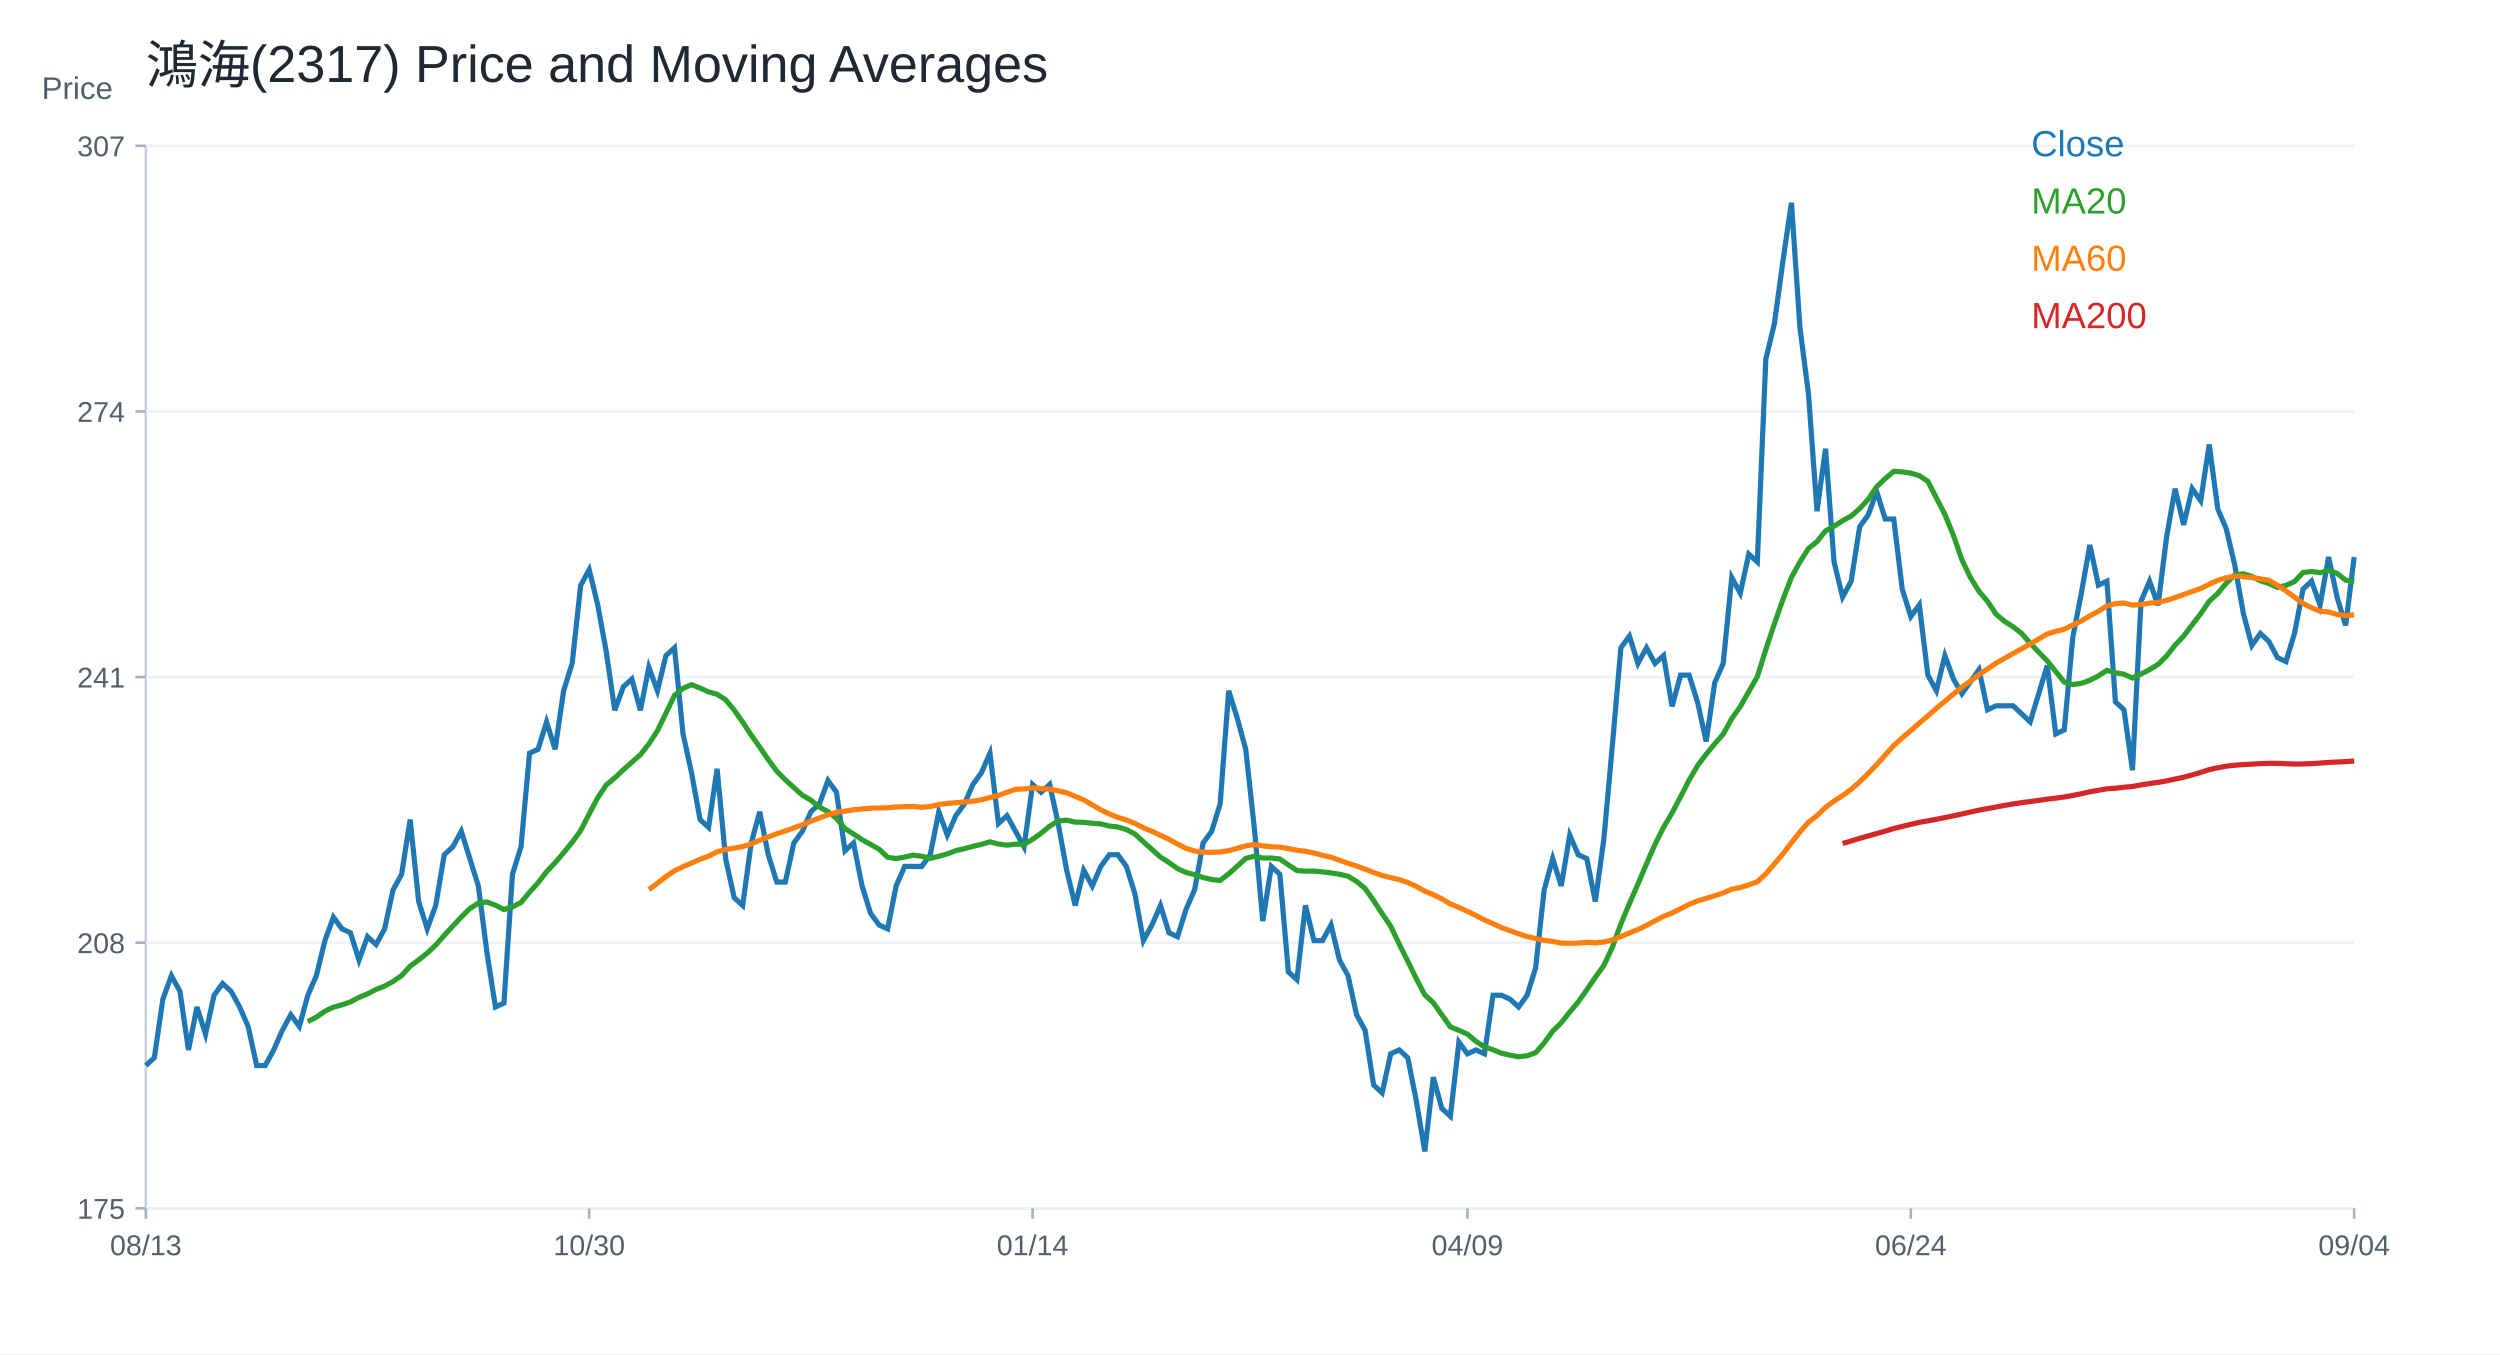
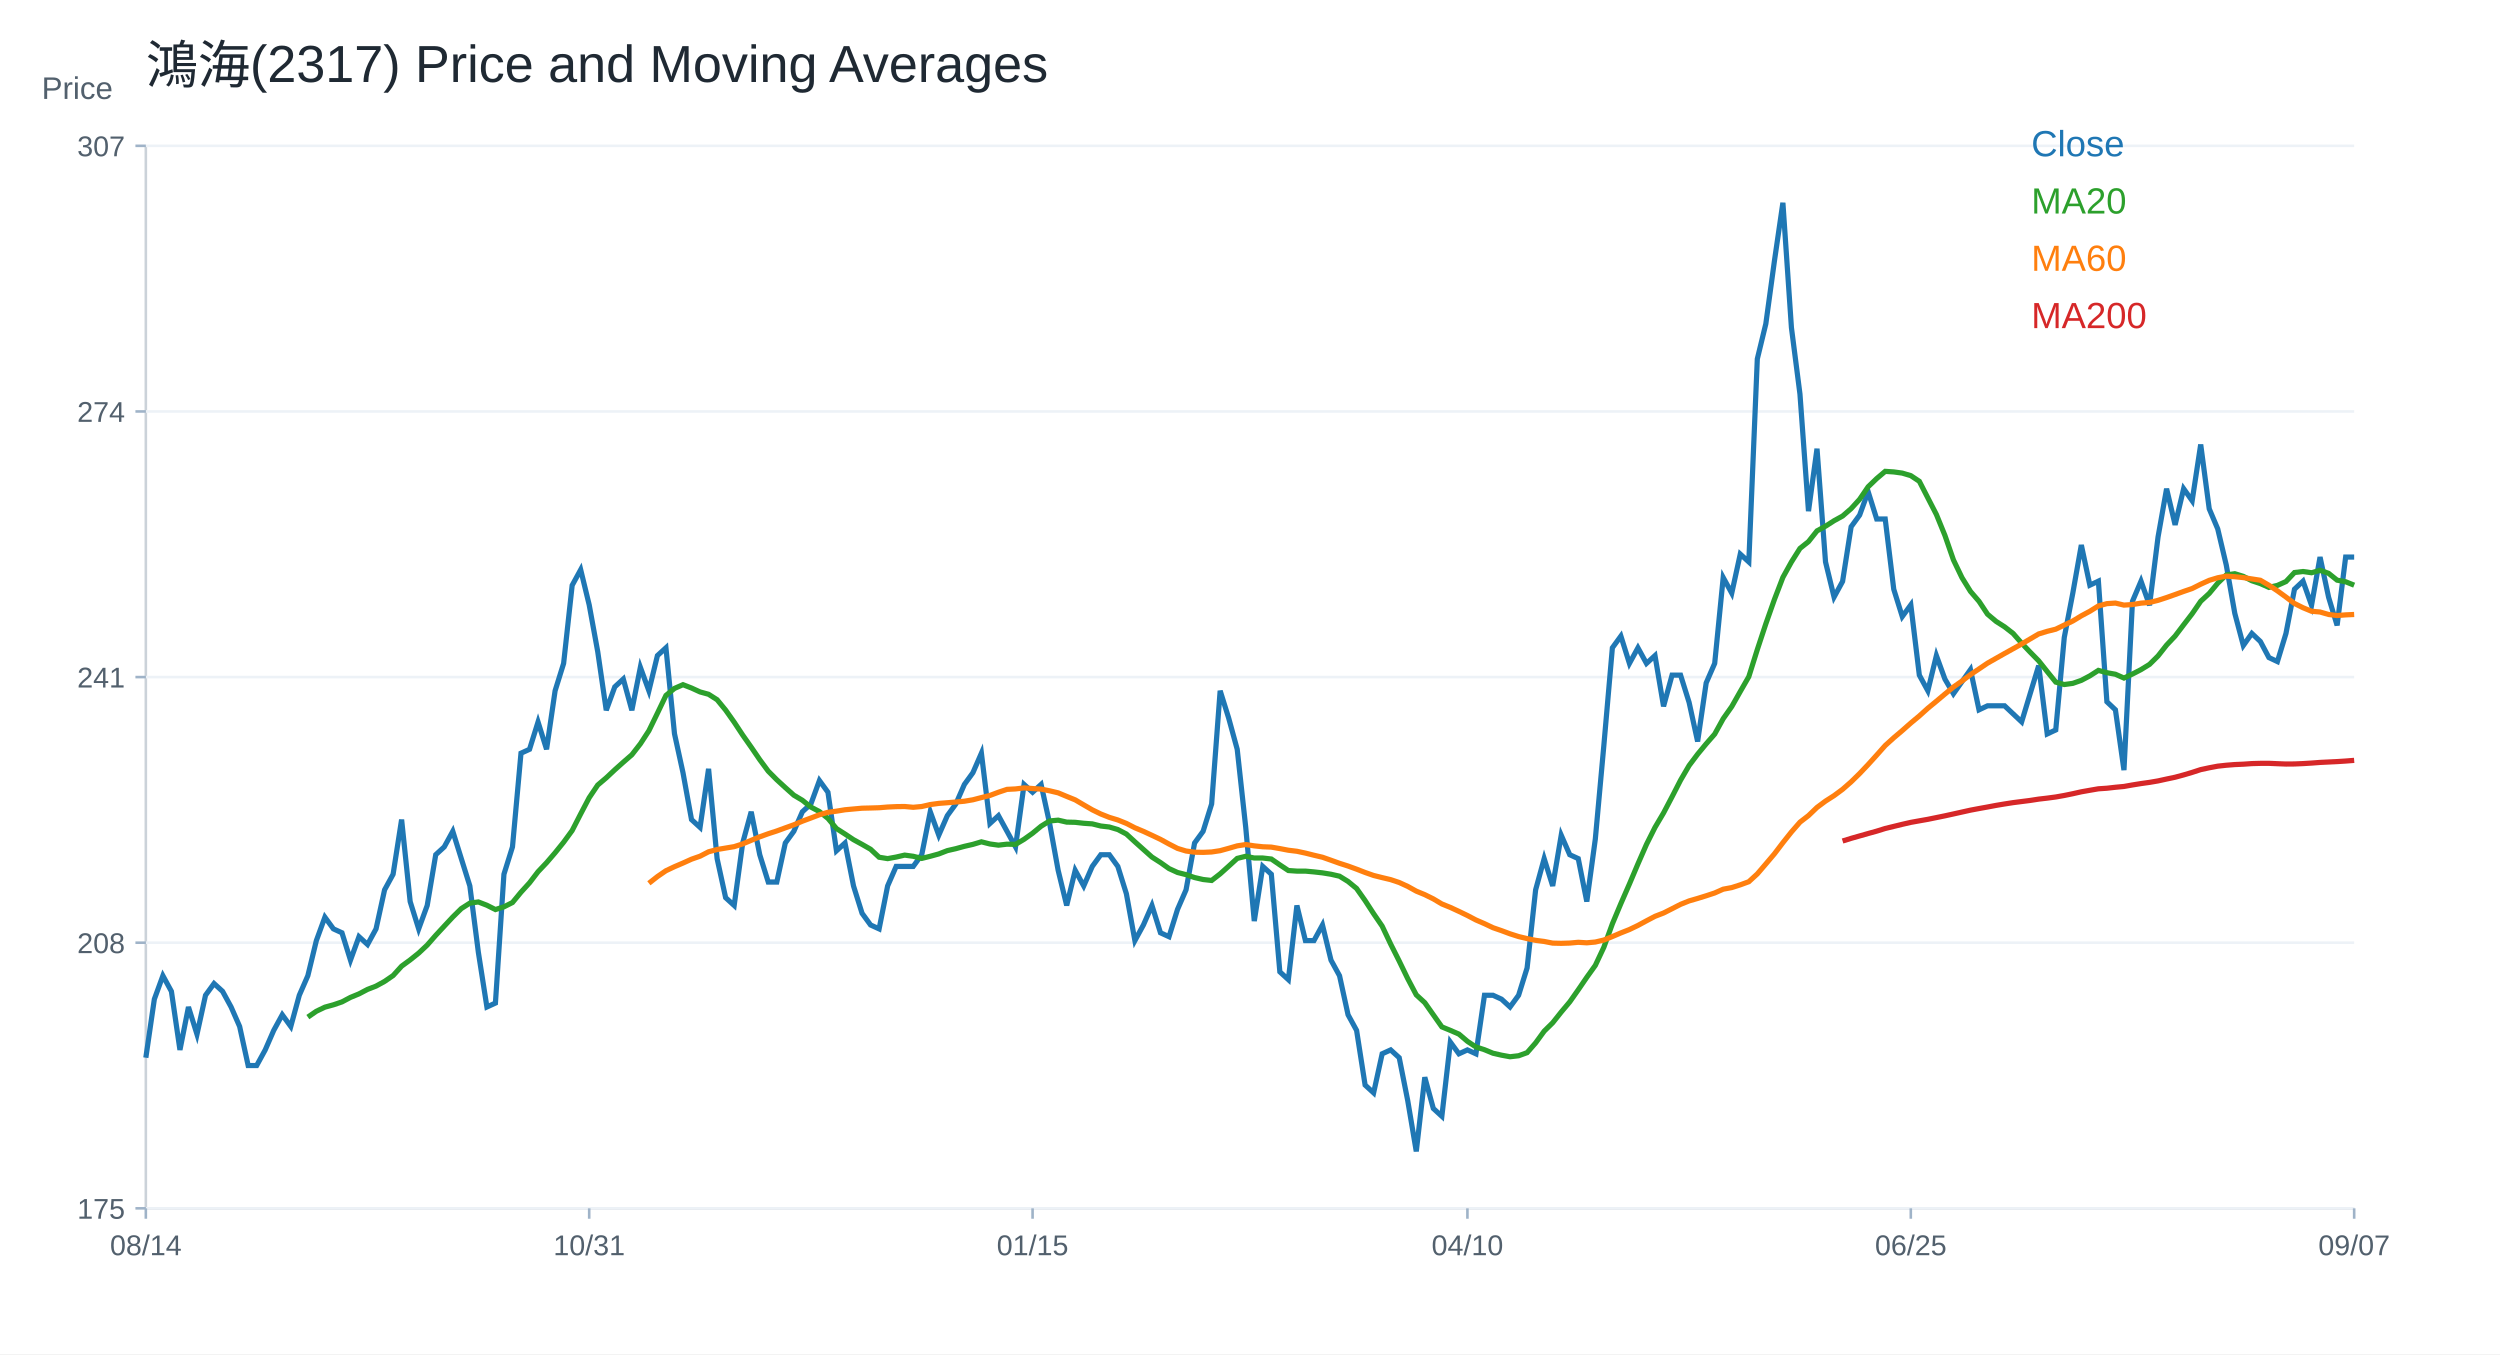
<svg xmlns="http://www.w3.org/2000/svg" width="960" height="520" viewBox="0 0 960 520">
  <rect width="100%" height="100%" fill="white" />
  <text x="56.00" y="32.00" font-size="20" font-family="Arial" fill="#1f2933" text-anchor="start">鴻海(2317) Price and Moving Averages</text>
  <line x1="56" y1="464" x2="904" y2="464" stroke="#cbd2d9" />
  <line x1="56" y1="56" x2="56" y2="464" stroke="#cbd2d9" />
  <text x="16.00" y="38.00" font-size="12" font-family="Arial" fill="#52606d" text-anchor="start">Price</text>
  <line x1="56" y1="464.00" x2="904" y2="464.00" stroke="#edf2f7" />
  <line x1="52" y1="464.00" x2="56" y2="464.00" stroke="#9fb3c8" />
  <text x="48.00" y="468.00" font-size="11" font-family="Arial" fill="#52606d" text-anchor="end">175</text>
  <line x1="56" y1="362.00" x2="904" y2="362.00" stroke="#edf2f7" />
  <line x1="52" y1="362.00" x2="56" y2="362.00" stroke="#9fb3c8" />
  <text x="48.00" y="366.00" font-size="11" font-family="Arial" fill="#52606d" text-anchor="end">208</text>
  <line x1="56" y1="260.00" x2="904" y2="260.00" stroke="#edf2f7" />
  <line x1="52" y1="260.00" x2="56" y2="260.00" stroke="#9fb3c8" />
  <text x="48.00" y="264.00" font-size="11" font-family="Arial" fill="#52606d" text-anchor="end">241</text>
  <line x1="56" y1="158.00" x2="904" y2="158.00" stroke="#edf2f7" />
  <line x1="52" y1="158.00" x2="56" y2="158.00" stroke="#9fb3c8" />
  <text x="48.00" y="162.00" font-size="11" font-family="Arial" fill="#52606d" text-anchor="end">274</text>
  <line x1="56" y1="56.00" x2="904" y2="56.00" stroke="#edf2f7" />
  <line x1="52" y1="56.00" x2="56" y2="56.00" stroke="#9fb3c8" />
  <text x="48.00" y="60.00" font-size="11" font-family="Arial" fill="#52606d" text-anchor="end">307</text>
  <line x1="56.00" y1="464" x2="56.00" y2="468" stroke="#9fb3c8" />
-   <text x="56.00" y="482.00" font-size="11" font-family="Arial" fill="#52606d" text-anchor="middle">08/13</text>
+   <text x="56.00" y="482.00" font-size="11" font-family="Arial" fill="#52606d" text-anchor="middle">08/14</text>
  <line x1="226.25" y1="464" x2="226.25" y2="468" stroke="#9fb3c8" />
-   <text x="226.25" y="482.00" font-size="11" font-family="Arial" fill="#52606d" text-anchor="middle">10/30</text>
+   <text x="226.25" y="482.00" font-size="11" font-family="Arial" fill="#52606d" text-anchor="middle">10/31</text>
  <line x1="396.51" y1="464" x2="396.51" y2="468" stroke="#9fb3c8" />
-   <text x="396.51" y="482.00" font-size="11" font-family="Arial" fill="#52606d" text-anchor="middle">01/14</text>
+   <text x="396.51" y="482.00" font-size="11" font-family="Arial" fill="#52606d" text-anchor="middle">01/15</text>
  <line x1="563.49" y1="464" x2="563.49" y2="468" stroke="#9fb3c8" />
-   <text x="563.49" y="482.00" font-size="11" font-family="Arial" fill="#52606d" text-anchor="middle">04/09</text>
+   <text x="563.49" y="482.00" font-size="11" font-family="Arial" fill="#52606d" text-anchor="middle">04/10</text>
  <line x1="733.75" y1="464" x2="733.75" y2="468" stroke="#9fb3c8" />
-   <text x="733.75" y="482.00" font-size="11" font-family="Arial" fill="#52606d" text-anchor="middle">06/24</text>
+   <text x="733.75" y="482.00" font-size="11" font-family="Arial" fill="#52606d" text-anchor="middle">06/25</text>
  <line x1="904.00" y1="464" x2="904.00" y2="468" stroke="#9fb3c8" />
-   <text x="904.00" y="482.00" font-size="11" font-family="Arial" fill="#52606d" text-anchor="middle">09/04</text>
-   <polyline fill="none" stroke="#1f77b4" stroke-width="2" points="56.00,409.16 59.27,406.16 62.55,383.68 65.82,374.68 69.10,380.68 72.37,403.17 75.64,386.68 78.92,397.17 82.19,382.18 85.47,377.68 88.74,380.68 92.02,386.68 95.29,394.17 98.56,409.16 101.84,409.16 105.11,403.17 108.39,395.67 111.66,389.67 114.93,394.17 118.21,382.18 121.48,374.68 124.76,361.19 128.03,352.20 131.31,356.69 134.58,358.19 137.85,368.69 141.13,359.69 144.40,362.69 147.68,356.69 150.95,341.70 154.22,335.71 157.50,314.72 160.77,346.20 164.05,356.69 167.32,347.70 170.59,328.21 173.87,325.21 177.14,319.22 180.42,329.71 183.69,340.20 186.97,365.69 190.24,386.68 193.51,385.18 196.79,335.71 200.06,325.21 203.34,289.23 206.61,287.73 209.88,277.24 213.16,287.73 216.43,265.25 219.71,254.75 222.98,224.77 226.25,218.77 229.53,232.27 232.80,250.26 236.08,272.74 239.35,263.75 242.63,260.75 245.90,272.74 249.17,256.25 252.45,265.25 255.72,251.75 259.00,248.76 262.27,281.74 265.54,296.73 268.82,314.72 272.09,317.72 275.37,295.23 278.64,329.71 281.92,344.70 285.19,347.70 288.46,323.71 291.74,311.72 295.01,328.21 298.29,338.70 301.56,338.70 304.83,323.71 308.11,319.22 311.38,311.72 314.66,308.72 317.93,299.73 321.20,304.22 324.48,326.71 327.75,323.71 331.03,340.20 334.30,350.70 337.58,355.19 340.85,356.69 344.12,340.20 347.40,332.71 350.67,332.71 353.95,332.71 357.22,328.21 360.49,311.72 363.77,320.71 367.04,313.22 370.32,308.72 373.59,301.23 376.86,296.73 380.14,289.23 383.41,316.22 386.69,313.22 389.96,319.22 393.24,325.21 396.51,301.23 399.78,304.22 403.06,301.23 406.33,316.22 409.61,334.21 412.88,347.70 416.15,334.21 419.43,340.20 422.70,332.71 425.98,328.21 429.25,328.21 432.53,332.71 435.80,343.20 439.07,361.19 442.35,355.19 445.62,347.70 448.90,358.19 452.17,359.69 455.44,349.20 458.72,341.70 461.99,323.71 465.27,319.22 468.54,308.72 471.81,265.25 475.09,275.74 478.36,287.73 481.64,317.72 484.91,353.69 488.19,332.71 491.46,335.71 494.73,373.18 498.01,376.18 501.28,347.70 504.56,361.19 507.83,361.19 511.10,355.19 514.38,368.69 517.65,374.68 520.93,389.67 524.20,395.67 527.47,416.66 530.75,419.66 534.02,404.66 537.30,403.17 540.57,406.16 543.85,422.65 547.12,442.14 550.39,413.66 553.67,425.65 556.94,428.65 560.22,400.17 563.49,404.66 566.76,403.17 570.04,404.66 573.31,382.18 576.59,382.18 579.86,383.68 583.14,386.68 586.41,382.18 589.68,371.68 592.96,341.70 596.23,329.71 599.51,340.20 602.78,320.71 606.05,328.21 609.33,329.71 612.60,346.20 615.88,322.21 619.15,286.23 622.42,248.76 625.70,244.26 628.97,254.75 632.25,248.76 635.52,254.75 638.80,251.75 642.07,271.24 645.34,259.25 648.62,259.25 651.89,269.74 655.17,284.74 658.44,262.25 661.71,254.75 664.99,221.77 668.26,227.77 671.54,212.78 674.81,215.78 678.08,137.82 681.36,124.33 684.63,100.34 687.91,77.86 691.18,125.83 694.46,151.31 697.73,196.29 701.00,172.30 704.28,215.78 707.55,229.27 710.83,223.27 714.10,202.28 717.37,197.79 720.65,188.79 723.92,199.29 727.20,199.29 730.47,226.27 733.75,236.76 737.02,232.27 740.29,259.25 743.57,265.25 746.84,251.75 750.12,260.75 753.39,266.39 756.66,261.76 759.94,257.13 763.21,272.57 766.49,271.03 769.76,271.03 773.03,271.03 776.31,274.11 779.58,277.20 782.86,266.39 786.13,255.59 789.41,281.83 792.68,280.29 795.95,244.78 799.23,227.80 802.50,209.28 805.78,224.71 809.05,223.17 812.32,269.48 815.60,272.57 818.87,295.73 822.15,230.89 825.42,223.17 828.69,232.43 831.97,206.19 835.24,187.66 838.52,201.56 841.79,187.66 845.07,192.29 848.34,170.68 851.61,195.38 854.89,203.10 858.16,216.99 861.44,235.52 864.71,247.87 867.98,243.24 871.26,246.33 874.53,252.50 877.81,254.04 881.08,243.24 884.36,226.26 887.63,223.17 890.90,232.43 894.18,213.91 897.45,229.34 900.73,240.15 904.00,213.91" />
+   <text x="904.00" y="482.00" font-size="11" font-family="Arial" fill="#52606d" text-anchor="middle">09/07</text>
+   <polyline fill="none" stroke="#1f77b4" stroke-width="2" points="56.00,406.16 59.27,383.68 62.55,374.68 65.82,380.68 69.10,403.17 72.37,386.68 75.64,397.17 78.92,382.18 82.19,377.68 85.47,380.68 88.74,386.68 92.02,394.17 95.29,409.16 98.56,409.16 101.84,403.17 105.11,395.67 108.39,389.67 111.66,394.17 114.93,382.18 118.21,374.68 121.48,361.19 124.76,352.20 128.03,356.69 131.31,358.19 134.58,368.69 137.85,359.69 141.13,362.69 144.40,356.69 147.68,341.70 150.95,335.71 154.22,314.72 157.50,346.20 160.77,356.69 164.05,347.70 167.32,328.21 170.59,325.21 173.87,319.22 177.14,329.71 180.42,340.20 183.69,365.69 186.97,386.68 190.24,385.18 193.51,335.71 196.79,325.21 200.06,289.23 203.34,287.73 206.61,277.24 209.88,287.73 213.16,265.25 216.43,254.75 219.71,224.77 222.98,218.77 226.25,232.27 229.53,250.26 232.80,272.74 236.08,263.75 239.35,260.75 242.63,272.74 245.90,256.25 249.17,265.25 252.45,251.75 255.72,248.76 259.00,281.74 262.27,296.73 265.54,314.72 268.82,317.72 272.09,295.23 275.37,329.71 278.64,344.70 281.92,347.70 285.19,323.71 288.46,311.72 291.74,328.21 295.01,338.70 298.29,338.70 301.56,323.71 304.83,319.22 308.11,311.72 311.38,308.72 314.66,299.73 317.93,304.22 321.20,326.71 324.48,323.71 327.75,340.20 331.03,350.70 334.30,355.19 337.58,356.69 340.85,340.20 344.12,332.71 347.40,332.71 350.67,332.71 353.95,328.21 357.22,311.72 360.49,320.71 363.77,313.22 367.04,308.72 370.32,301.23 373.59,296.73 376.86,289.23 380.14,316.22 383.41,313.22 386.69,319.22 389.96,325.21 393.24,301.23 396.51,304.22 399.78,301.23 403.06,316.22 406.33,334.21 409.61,347.70 412.88,334.21 416.15,340.20 419.43,332.71 422.70,328.21 425.98,328.21 429.25,332.71 432.53,343.20 435.80,361.19 439.07,355.19 442.35,347.70 445.62,358.19 448.90,359.69 452.17,349.20 455.44,341.70 458.72,323.71 461.99,319.22 465.27,308.72 468.54,265.25 471.81,275.74 475.09,287.73 478.36,317.72 481.64,353.69 484.91,332.71 488.19,335.71 491.46,373.18 494.73,376.18 498.01,347.70 501.28,361.19 504.56,361.19 507.83,355.19 511.10,368.69 514.38,374.68 517.65,389.67 520.93,395.67 524.20,416.66 527.47,419.66 530.75,404.66 534.02,403.17 537.30,406.16 540.57,422.65 543.85,442.14 547.12,413.66 550.39,425.65 553.67,428.65 556.94,400.17 560.22,404.66 563.49,403.17 566.76,404.66 570.04,382.18 573.31,382.18 576.59,383.68 579.86,386.68 583.14,382.18 586.41,371.68 589.68,341.70 592.96,329.71 596.23,340.20 599.51,320.71 602.78,328.21 606.05,329.71 609.33,346.20 612.60,322.21 615.88,286.23 619.15,248.76 622.42,244.26 625.70,254.75 628.97,248.76 632.25,254.75 635.52,251.75 638.80,271.24 642.07,259.25 645.34,259.25 648.62,269.74 651.89,284.74 655.17,262.25 658.44,254.75 661.71,221.77 664.99,227.77 668.26,212.78 671.54,215.78 674.81,137.82 678.08,124.33 681.36,100.34 684.63,77.86 687.91,125.83 691.18,151.31 694.46,196.29 697.73,172.30 701.00,215.78 704.28,229.27 707.55,223.27 710.83,202.28 714.10,197.79 717.37,188.79 720.65,199.29 723.92,199.29 727.20,226.27 730.47,236.76 733.75,232.27 737.02,259.25 740.29,265.25 743.57,251.75 746.84,260.75 750.12,266.39 753.39,261.76 756.66,257.13 759.94,272.57 763.21,271.03 766.49,271.03 769.76,271.03 773.03,274.11 776.31,277.20 779.58,266.39 782.86,255.59 786.13,281.83 789.41,280.29 792.68,244.78 795.95,227.80 799.23,209.28 802.50,224.71 805.78,223.17 809.05,269.48 812.32,272.57 815.60,295.73 818.87,230.89 822.15,223.17 825.42,232.43 828.69,206.19 831.97,187.66 835.24,201.56 838.52,187.66 841.79,192.29 845.07,170.68 848.34,195.38 851.61,203.10 854.89,216.99 858.16,235.52 861.44,247.87 864.71,243.24 867.98,246.33 871.26,252.50 874.53,254.04 877.81,243.24 881.08,226.26 884.36,223.17 887.63,232.43 890.90,213.91 894.18,229.34 897.45,240.15 900.73,213.91 904.00,213.91" />
  <text x="780.00" y="60.00" font-size="14" font-family="Arial" fill="#1f77b4" text-anchor="start">Close</text>
-   <polyline fill="none" stroke="#2ca02c" stroke-width="2" points="118.21,392.30 121.48,390.57 124.76,388.32 128.03,386.75 131.31,385.85 134.58,384.73 137.85,383.00 141.13,381.65 144.40,379.93 147.68,378.66 150.95,376.86 154.22,374.61 157.50,371.01 160.77,368.61 164.05,365.99 167.32,362.91 170.59,359.17 173.87,355.64 177.14,352.12 180.42,348.90 183.69,346.80 186.97,346.35 190.24,347.62 193.51,349.27 196.79,348.22 200.06,346.57 203.34,342.60 206.61,339.00 209.88,334.73 213.16,331.28 216.43,327.46 219.71,323.41 222.98,318.92 226.25,312.54 229.53,306.32 232.80,301.45 236.08,298.68 239.35,295.60 242.63,292.68 245.90,289.83 249.17,285.63 252.45,280.61 255.72,273.87 259.00,267.05 262.27,264.35 265.54,262.92 268.82,264.20 272.09,265.70 275.37,266.60 278.64,268.69 281.92,272.67 285.19,277.31 288.46,282.26 291.74,286.91 295.01,291.71 298.29,296.13 301.56,299.43 304.83,302.43 308.11,305.35 311.38,307.30 314.66,309.92 317.93,311.64 321.20,314.27 324.48,318.17 327.75,320.26 331.03,322.44 334.30,324.24 337.58,326.11 340.85,329.18 344.12,329.71 347.40,329.11 350.67,328.36 353.95,328.81 357.22,329.63 360.49,328.81 363.77,327.91 367.04,326.64 370.32,325.89 373.59,324.99 376.86,324.24 380.14,323.26 383.41,324.09 386.69,324.54 389.96,324.16 393.24,324.24 396.51,322.29 399.78,319.96 403.06,317.27 406.33,315.24 409.61,314.94 412.88,315.69 416.15,315.77 419.43,316.14 422.70,316.37 425.98,317.19 429.25,317.57 432.53,318.54 435.80,320.26 439.07,323.26 442.35,326.19 445.62,329.11 448.90,331.21 452.17,333.53 455.44,335.03 458.72,335.86 461.99,336.98 465.27,337.73 468.54,338.10 471.81,335.56 475.09,332.63 478.36,329.63 481.64,328.81 484.91,329.48 488.19,329.48 491.46,329.86 494.73,332.11 498.01,334.28 501.28,334.51 504.56,334.51 507.83,334.81 511.10,335.18 514.38,335.71 517.65,336.46 520.93,338.48 524.20,341.18 527.47,345.82 530.75,350.85 534.02,355.64 537.30,362.54 540.57,369.06 543.85,375.81 547.12,382.03 550.39,385.03 553.67,389.67 556.94,394.32 560.22,395.67 563.49,397.09 566.76,399.87 570.04,402.04 573.31,403.09 576.59,404.44 579.86,405.19 583.14,405.79 586.41,405.41 589.68,404.22 592.96,400.47 596.23,395.97 599.51,392.75 602.78,388.62 606.05,384.73 609.33,380.08 612.60,375.28 615.88,370.71 619.15,363.74 622.42,354.74 625.70,346.95 628.97,339.45 632.25,331.73 635.52,324.24 638.80,317.72 642.07,312.17 645.34,305.95 648.62,299.58 651.89,293.96 655.17,289.61 658.44,285.63 661.71,281.89 664.99,275.97 668.26,271.32 671.54,265.55 674.81,259.85 678.08,249.43 681.36,239.54 684.63,230.24 687.91,221.70 691.18,215.78 694.46,210.60 697.73,207.98 701.00,203.86 704.28,202.06 707.55,199.96 710.83,198.16 714.10,195.31 717.37,191.72 720.65,186.92 723.92,183.77 727.20,181.00 730.47,181.22 733.75,181.67 737.02,182.65 740.29,184.82 743.57,191.19 746.84,197.56 750.12,205.58 753.39,215.01 756.66,221.81 759.94,227.10 763.21,230.91 766.49,235.85 769.76,238.61 773.03,240.70 776.31,243.24 779.58,246.98 782.86,250.42 786.13,253.76 789.41,257.88 792.68,261.93 795.95,262.86 799.23,262.41 802.50,261.26 805.78,259.53 809.05,257.43 812.32,258.32 815.60,258.91 818.87,260.37 822.15,258.83 825.42,257.13 828.69,255.12 831.97,251.88 835.24,247.71 838.52,244.24 841.79,239.92 845.07,235.67 848.34,230.89 851.61,227.88 854.89,223.94 858.16,220.78 861.44,220.31 864.71,221.32 867.98,223.01 871.26,224.10 874.53,225.56 877.81,224.79 881.08,223.32 884.36,219.85 887.63,219.46 890.90,219.93 894.18,219.00 897.45,220.16 900.73,222.78 904.00,223.40" />
+   <polyline fill="none" stroke="#2ca02c" stroke-width="2" points="118.21,390.57 121.48,388.32 124.76,386.75 128.03,385.85 131.31,384.73 134.58,383.00 137.85,381.65 141.13,379.93 144.40,378.66 147.68,376.86 150.95,374.61 154.22,371.01 157.50,368.61 160.77,365.99 164.05,362.91 167.32,359.17 170.59,355.64 173.87,352.12 177.14,348.90 180.42,346.80 183.69,346.35 186.97,347.62 190.24,349.27 193.51,348.22 196.79,346.57 200.06,342.60 203.34,339.00 206.61,334.73 209.88,331.28 213.16,327.46 216.43,323.41 219.71,318.92 222.98,312.54 226.25,306.32 229.53,301.45 232.80,298.68 236.08,295.60 239.35,292.68 242.63,289.83 245.90,285.63 249.17,280.61 252.45,273.87 255.72,267.05 259.00,264.35 262.27,262.92 265.54,264.20 268.82,265.70 272.09,266.60 275.37,268.69 278.64,272.67 281.92,277.31 285.19,282.26 288.46,286.91 291.74,291.71 295.01,296.13 298.29,299.43 301.56,302.43 304.83,305.35 308.11,307.30 311.38,309.92 314.66,311.64 317.93,314.27 321.20,318.17 324.48,320.26 327.75,322.44 331.03,324.24 334.30,326.11 337.58,329.18 340.85,329.71 344.12,329.11 347.40,328.36 350.67,328.81 353.95,329.63 357.22,328.81 360.49,327.91 363.77,326.64 367.04,325.89 370.32,324.99 373.59,324.24 376.86,323.26 380.14,324.09 383.41,324.54 386.69,324.16 389.96,324.24 393.24,322.29 396.51,319.96 399.78,317.27 403.06,315.24 406.33,314.94 409.61,315.69 412.88,315.77 416.15,316.14 419.43,316.37 422.70,317.19 425.98,317.57 429.25,318.54 432.53,320.26 435.80,323.26 439.07,326.19 442.35,329.11 445.62,331.21 448.90,333.53 452.17,335.03 455.44,335.86 458.72,336.98 461.99,337.73 465.27,338.10 468.54,335.56 471.81,332.63 475.09,329.63 478.36,328.81 481.64,329.48 484.91,329.48 488.19,329.86 491.46,332.11 494.73,334.28 498.01,334.51 501.28,334.51 504.56,334.81 507.83,335.18 511.10,335.71 514.38,336.46 517.65,338.48 520.93,341.18 524.20,345.82 527.47,350.85 530.75,355.64 534.02,362.54 537.30,369.06 540.57,375.81 543.85,382.03 547.12,385.03 550.39,389.67 553.67,394.32 556.94,395.67 560.22,397.09 563.49,399.87 566.76,402.04 570.04,403.09 573.31,404.44 576.59,405.19 579.86,405.79 583.14,405.41 586.41,404.22 589.68,400.47 592.96,395.97 596.23,392.75 599.51,388.62 602.78,384.73 606.05,380.08 609.33,375.28 612.60,370.71 615.88,363.74 619.15,354.74 622.42,346.95 625.70,339.45 628.97,331.73 632.25,324.24 635.52,317.72 638.80,312.17 642.07,305.95 645.34,299.58 648.62,293.96 651.89,289.61 655.17,285.63 658.44,281.89 661.71,275.97 664.99,271.32 668.26,265.55 671.54,259.85 674.81,249.43 678.08,239.54 681.36,230.24 684.63,221.70 687.91,215.78 691.18,210.60 694.46,207.98 697.73,203.86 701.00,202.06 704.28,199.96 707.55,198.16 710.83,195.31 714.10,191.72 717.37,186.92 720.65,183.77 723.92,181.00 727.20,181.22 730.47,181.67 733.75,182.65 737.02,184.82 740.29,191.19 743.57,197.56 746.84,205.58 750.12,215.01 753.39,221.81 756.66,227.10 759.94,230.91 763.21,235.85 766.49,238.61 769.76,240.70 773.03,243.24 776.31,246.98 779.58,250.42 782.86,253.76 786.13,257.88 789.41,261.93 792.68,262.86 795.95,262.41 799.23,261.26 802.50,259.53 805.78,257.43 809.05,258.32 812.32,258.91 815.60,260.37 818.87,258.83 822.15,257.13 825.42,255.12 828.69,251.88 831.97,247.71 835.24,244.24 838.52,239.92 841.79,235.67 845.07,230.89 848.34,227.88 851.61,223.94 854.89,220.78 858.16,220.31 861.44,221.32 864.71,223.01 867.98,224.10 871.26,225.56 874.53,224.79 877.81,223.32 881.08,219.85 884.36,219.46 887.63,219.93 890.90,219.00 894.18,220.16 897.45,222.78 900.73,223.40 904.00,224.71" />
  <text x="780.00" y="82.00" font-size="14" font-family="Arial" fill="#2ca02c" text-anchor="start">MA20</text>
-   <polyline fill="none" stroke="#ff7f0e" stroke-width="2" points="249.17,341.58 252.45,339.18 255.72,336.60 259.00,334.36 262.27,332.81 265.54,331.41 268.82,329.93 272.09,328.78 275.37,327.09 278.64,326.21 281.92,325.66 285.19,325.11 288.46,324.06 291.74,322.69 295.01,321.34 298.29,320.16 301.56,319.09 304.83,317.89 308.11,316.72 311.38,315.34 314.66,314.12 317.93,312.87 321.20,311.92 324.48,311.49 327.75,310.95 331.03,310.65 334.30,310.35 337.58,310.27 340.85,310.17 344.12,309.90 347.40,309.75 350.67,309.70 353.95,310.00 357.22,309.70 360.49,308.95 363.77,308.50 367.04,308.25 370.32,307.97 373.59,307.67 376.86,307.12 380.14,306.27 383.41,305.45 386.69,304.22 389.96,303.12 393.24,302.95 396.51,302.55 399.78,302.80 403.06,303.02 406.33,303.67 409.61,304.45 412.88,305.82 416.15,307.15 419.43,309.07 422.70,310.97 425.98,312.57 429.25,313.87 432.53,314.87 435.80,316.19 439.07,317.87 442.35,319.24 445.62,320.76 448.90,322.31 452.17,324.11 455.44,325.79 458.72,326.79 461.99,327.24 465.27,327.31 468.54,327.16 471.81,326.66 475.09,325.76 478.36,324.81 481.64,324.31 484.91,324.81 488.19,325.16 491.46,325.29 494.73,325.86 498.01,326.49 501.28,326.89 504.56,327.59 507.83,328.41 511.10,329.18 514.38,330.33 517.65,331.51 520.93,332.56 524.20,333.76 527.47,335.03 530.75,336.18 534.02,337.00 537.30,337.78 540.57,338.88 543.85,340.38 547.12,342.20 550.39,343.55 553.67,345.17 556.94,347.12 560.22,348.45 563.49,349.97 566.76,351.55 570.04,353.27 573.31,354.69 576.59,356.24 579.86,357.37 583.14,358.59 586.41,359.64 589.68,360.42 592.96,361.09 596.23,361.52 599.51,362.16 602.78,362.24 606.05,362.14 609.33,361.84 612.60,362.04 615.88,361.74 619.15,360.97 622.42,359.64 625.70,358.24 628.97,356.94 632.25,355.37 635.52,353.59 638.80,351.87 642.07,350.60 645.34,348.95 648.62,347.27 651.89,345.95 655.17,345.00 658.44,343.98 661.71,342.90 664.99,341.45 668.26,340.83 671.54,339.78 674.81,338.58 678.08,335.58 681.36,331.76 684.63,327.89 687.91,323.59 691.18,319.47 694.46,315.72 697.73,313.19 701.00,310.05 704.28,307.62 707.55,305.52 710.83,303.10 714.10,300.23 717.37,297.03 720.65,293.58 723.92,289.96 727.20,286.28 730.47,283.31 733.75,280.54 737.02,277.64 740.29,274.92 743.57,271.97 746.84,269.27 750.12,266.52 753.39,263.82 756.66,261.51 759.94,259.05 763.21,256.87 766.49,254.65 769.76,252.79 773.03,250.94 776.31,249.12 779.58,247.29 782.86,245.36 786.13,243.43 789.41,242.43 792.68,241.61 795.95,240.02 799.23,238.47 802.50,236.48 805.78,234.73 809.05,232.68 812.32,231.80 815.60,231.58 818.87,232.36 822.15,232.14 825.42,231.61 828.69,231.34 831.97,230.53 835.24,229.46 838.52,228.30 841.79,227.11 845.07,225.99 848.34,224.34 851.61,222.85 854.89,221.86 858.16,221.24 861.44,221.46 864.71,221.80 867.98,222.31 871.26,222.82 874.53,224.73 877.81,226.89 881.08,229.27 884.36,231.74 887.63,233.37 890.90,234.72 894.18,235.01 897.45,235.96 900.73,236.37 904.00,236.11" />
+   <polyline fill="none" stroke="#ff7f0e" stroke-width="2" points="249.17,339.18 252.45,336.60 255.72,334.36 259.00,332.81 262.27,331.41 265.54,329.93 268.82,328.78 272.09,327.09 275.37,326.21 278.64,325.66 281.92,325.11 285.19,324.06 288.46,322.69 291.74,321.34 295.01,320.16 298.29,319.09 301.56,317.89 304.83,316.72 308.11,315.34 311.38,314.12 314.66,312.87 317.93,311.92 321.20,311.49 324.48,310.95 327.75,310.65 331.03,310.35 334.30,310.27 337.58,310.17 340.85,309.90 344.12,309.75 347.40,309.70 350.67,310.00 353.95,309.70 357.22,308.95 360.49,308.50 363.77,308.25 367.04,307.97 370.32,307.67 373.59,307.12 376.86,306.27 380.14,305.45 383.41,304.22 386.69,303.12 389.96,302.95 393.24,302.55 396.51,302.80 399.78,303.02 403.06,303.67 406.33,304.45 409.61,305.82 412.88,307.15 416.15,309.07 419.43,310.97 422.70,312.57 425.98,313.87 429.25,314.87 432.53,316.19 435.80,317.87 439.07,319.24 442.35,320.76 445.62,322.31 448.90,324.11 452.17,325.79 455.44,326.79 458.72,327.24 461.99,327.31 465.27,327.16 468.54,326.66 471.81,325.76 475.09,324.81 478.36,324.31 481.64,324.81 484.91,325.16 488.19,325.29 491.46,325.86 494.73,326.49 498.01,326.89 501.28,327.59 504.56,328.41 507.83,329.18 511.10,330.33 514.38,331.51 517.65,332.56 520.93,333.76 524.20,335.03 527.47,336.18 530.75,337.00 534.02,337.78 537.30,338.88 540.57,340.38 543.85,342.20 547.12,343.55 550.39,345.17 553.67,347.12 556.94,348.45 560.22,349.97 563.49,351.55 566.76,353.27 570.04,354.69 573.31,356.24 576.59,357.37 579.86,358.59 583.14,359.64 586.41,360.42 589.68,361.09 592.96,361.52 596.23,362.16 599.51,362.24 602.78,362.14 606.05,361.84 609.33,362.04 612.60,361.74 615.88,360.97 619.15,359.64 622.42,358.24 625.70,356.94 628.97,355.37 632.25,353.59 635.52,351.87 638.80,350.60 642.07,348.95 645.34,347.27 648.62,345.95 651.89,345.00 655.17,343.98 658.44,342.90 661.71,341.45 664.99,340.83 668.26,339.78 671.54,338.58 674.81,335.58 678.08,331.76 681.36,327.89 684.63,323.59 687.91,319.47 691.18,315.72 694.46,313.19 697.73,310.05 701.00,307.62 704.28,305.52 707.55,303.10 710.83,300.23 714.10,297.03 717.37,293.58 720.65,289.96 723.92,286.28 727.20,283.31 730.47,280.54 733.75,277.64 737.02,274.92 740.29,271.97 743.57,269.27 746.84,266.52 750.12,263.82 753.39,261.51 756.66,259.05 759.94,256.87 763.21,254.65 766.49,252.79 769.76,250.94 773.03,249.12 776.31,247.29 779.58,245.36 782.86,243.43 786.13,242.43 789.41,241.61 792.68,240.02 795.95,238.47 799.23,236.48 802.50,234.73 805.78,232.68 809.05,231.80 812.32,231.58 815.60,232.36 818.87,232.14 822.15,231.61 825.42,231.34 828.69,230.53 831.97,229.46 835.24,228.30 838.52,227.11 841.79,225.99 845.07,224.34 848.34,222.85 851.61,221.86 854.89,221.24 858.16,221.46 861.44,221.80 864.71,222.31 867.98,222.82 871.26,224.73 874.53,226.89 877.81,229.27 881.08,231.74 884.36,233.37 887.63,234.72 890.90,235.01 894.18,235.96 897.45,236.37 900.73,236.11 904.00,235.96" />
  <text x="780.00" y="104.00" font-size="14" font-family="Arial" fill="#ff7f0e" text-anchor="start">MA60</text>
-   <polyline fill="none" stroke="#d62728" stroke-width="2" points="707.55,323.88 710.83,322.95 714.10,321.93 717.37,321.00 720.65,320.07 723.92,319.16 727.20,318.14 730.47,317.34 733.75,316.54 737.02,315.79 740.29,315.20 743.57,314.62 746.84,313.95 750.12,313.28 753.39,312.56 756.66,311.83 759.94,311.10 763.21,310.48 766.49,309.89 769.76,309.27 773.03,308.72 776.31,308.21 779.58,307.79 782.86,307.37 786.13,306.86 789.41,306.48 792.68,306.04 795.95,305.46 799.23,304.79 802.50,304.05 805.78,303.47 809.05,302.90 812.32,302.68 815.60,302.31 818.87,302.00 822.15,301.42 825.42,300.89 828.69,300.43 831.97,299.87 835.24,299.15 838.52,298.46 841.79,297.57 845.07,296.60 848.34,295.53 851.61,294.83 854.89,294.21 858.16,293.85 861.44,293.59 864.71,293.45 867.98,293.22 871.26,293.13 874.53,293.12 877.81,293.26 881.08,293.39 884.36,293.36 887.63,293.22 890.90,293.02 894.18,292.77 897.45,292.61 900.73,292.45 904.00,292.24" />
+   <polyline fill="none" stroke="#d62728" stroke-width="2" points="707.55,322.95 710.83,321.93 714.10,321.00 717.37,320.07 720.65,319.16 723.92,318.14 727.20,317.34 730.47,316.54 733.75,315.79 737.02,315.20 740.29,314.62 743.57,313.95 746.84,313.28 750.12,312.56 753.39,311.83 756.66,311.10 759.94,310.48 763.21,309.89 766.49,309.27 769.76,308.72 773.03,308.21 776.31,307.79 779.58,307.37 782.86,306.86 786.13,306.48 789.41,306.04 792.68,305.46 795.95,304.79 799.23,304.05 802.50,303.47 805.78,302.90 809.05,302.68 812.32,302.31 815.60,302.00 818.87,301.42 822.15,300.89 825.42,300.43 828.69,299.87 831.97,299.15 835.24,298.46 838.52,297.57 841.79,296.60 845.07,295.53 848.34,294.83 851.61,294.21 854.89,293.85 858.16,293.59 861.44,293.45 864.71,293.22 867.98,293.13 871.26,293.12 874.53,293.26 877.81,293.39 881.08,293.36 884.36,293.22 887.63,293.02 890.90,292.77 894.18,292.61 897.45,292.45 900.73,292.24 904.00,291.98" />
  <text x="780.00" y="126.00" font-size="14" font-family="Arial" fill="#d62728" text-anchor="start">MA200</text>
</svg>
